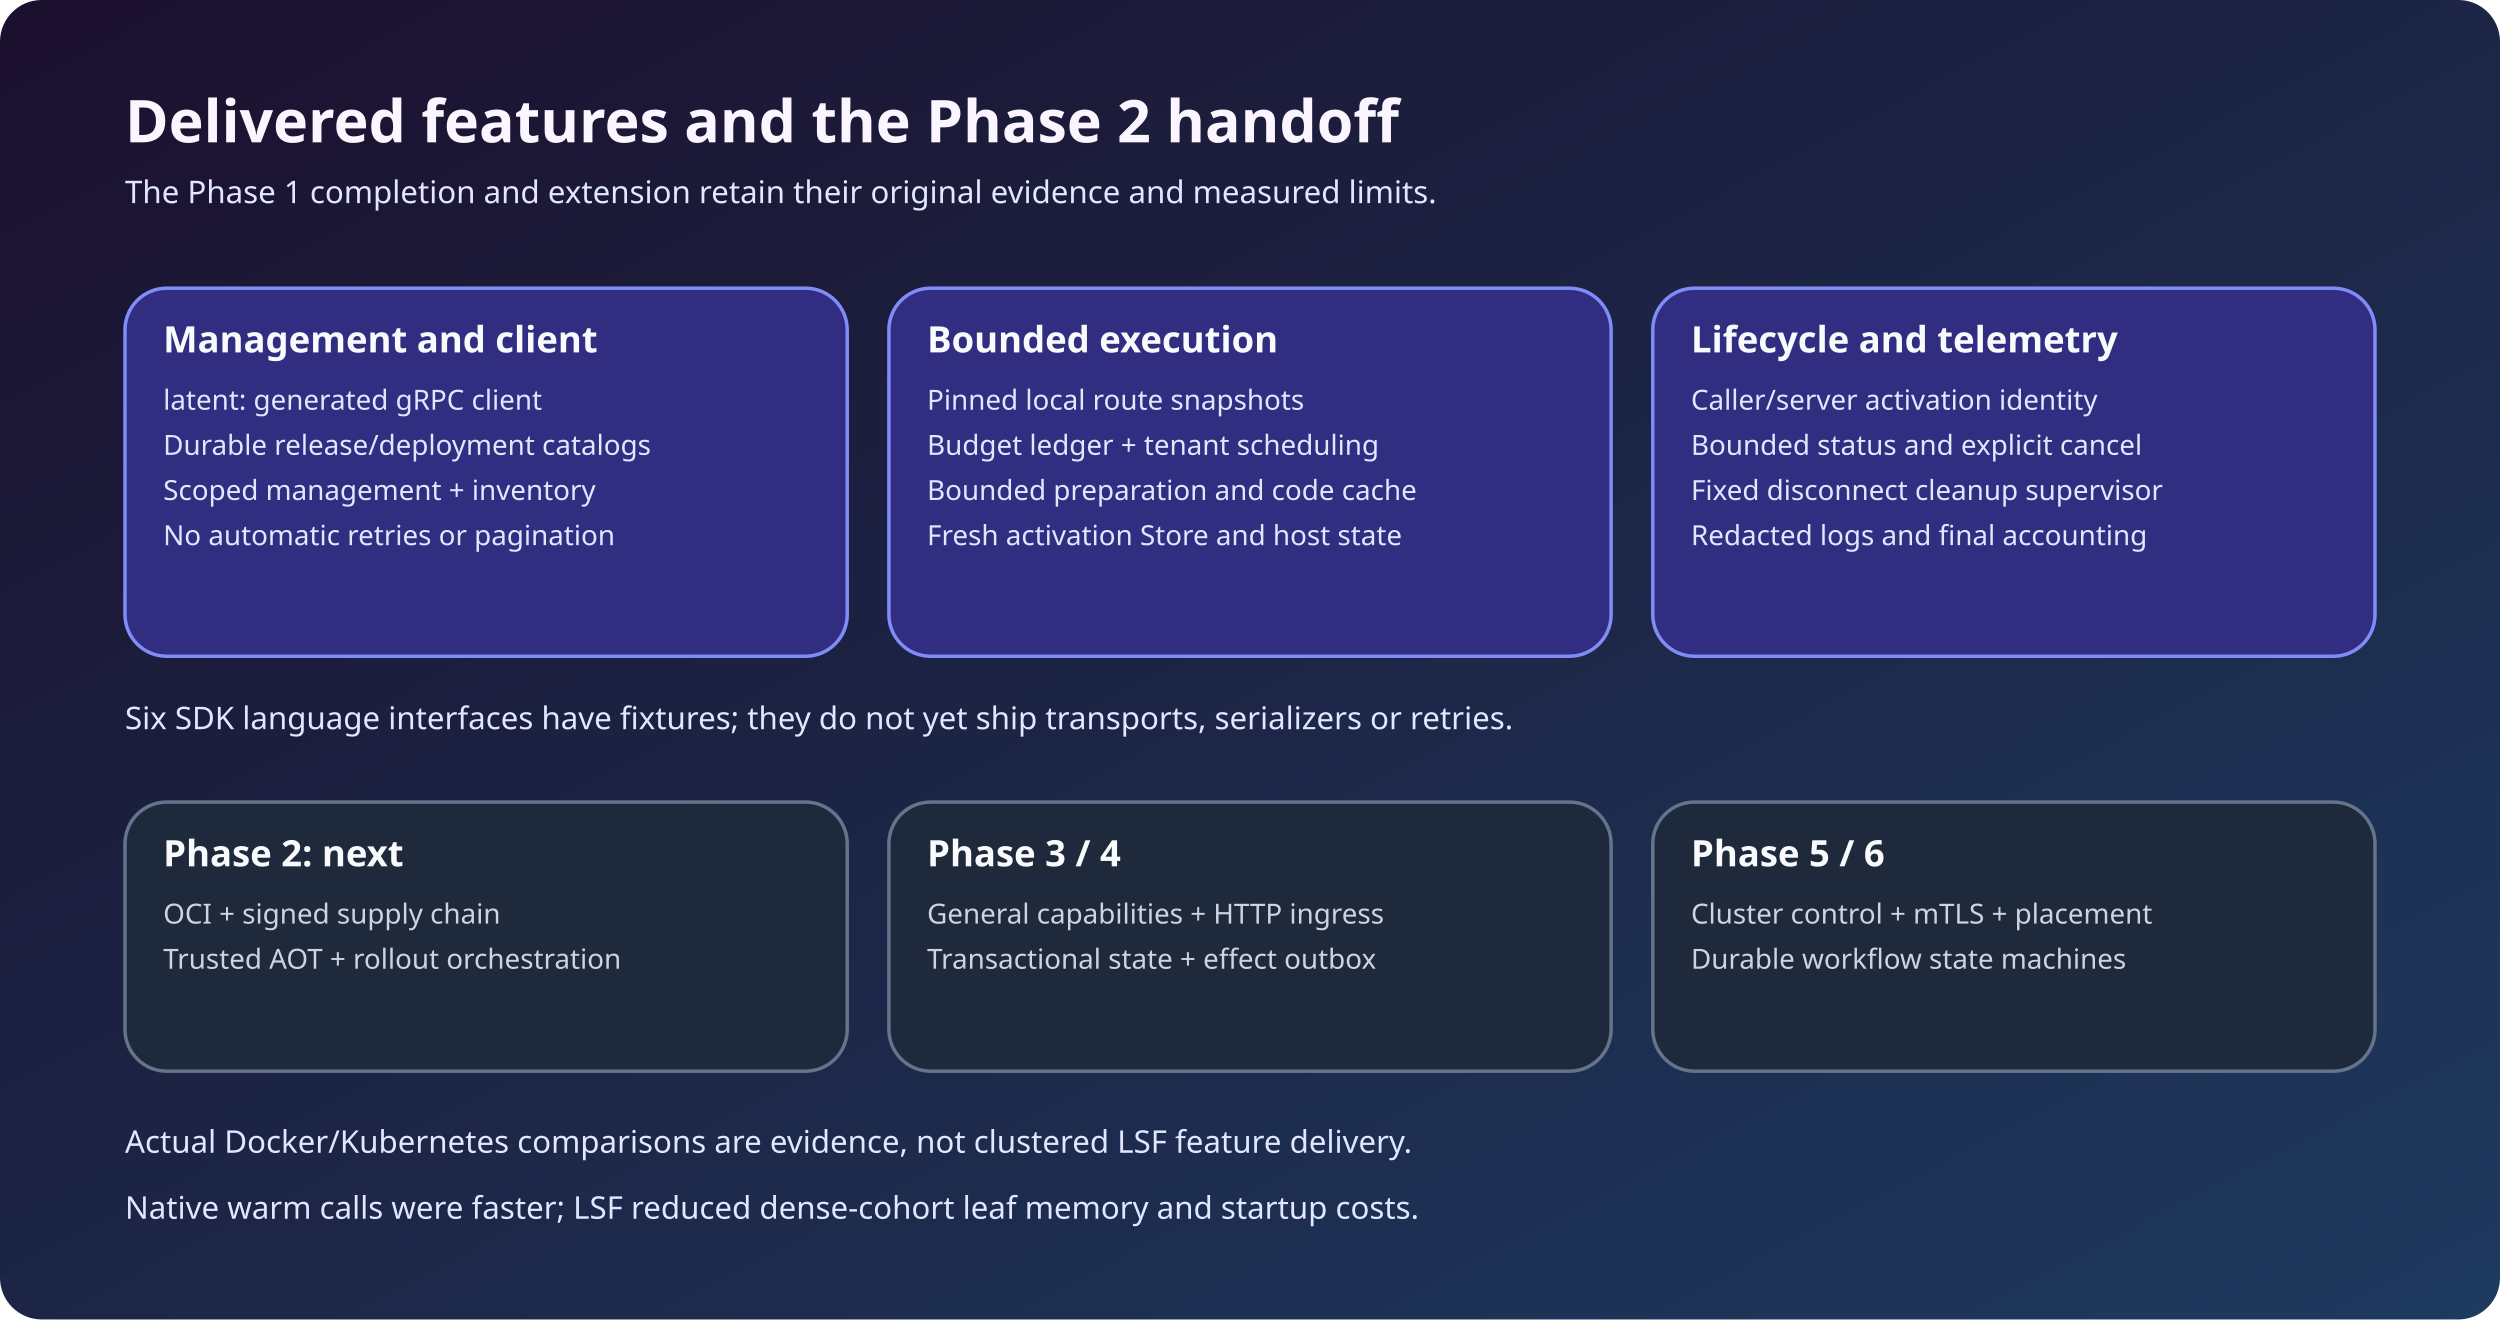
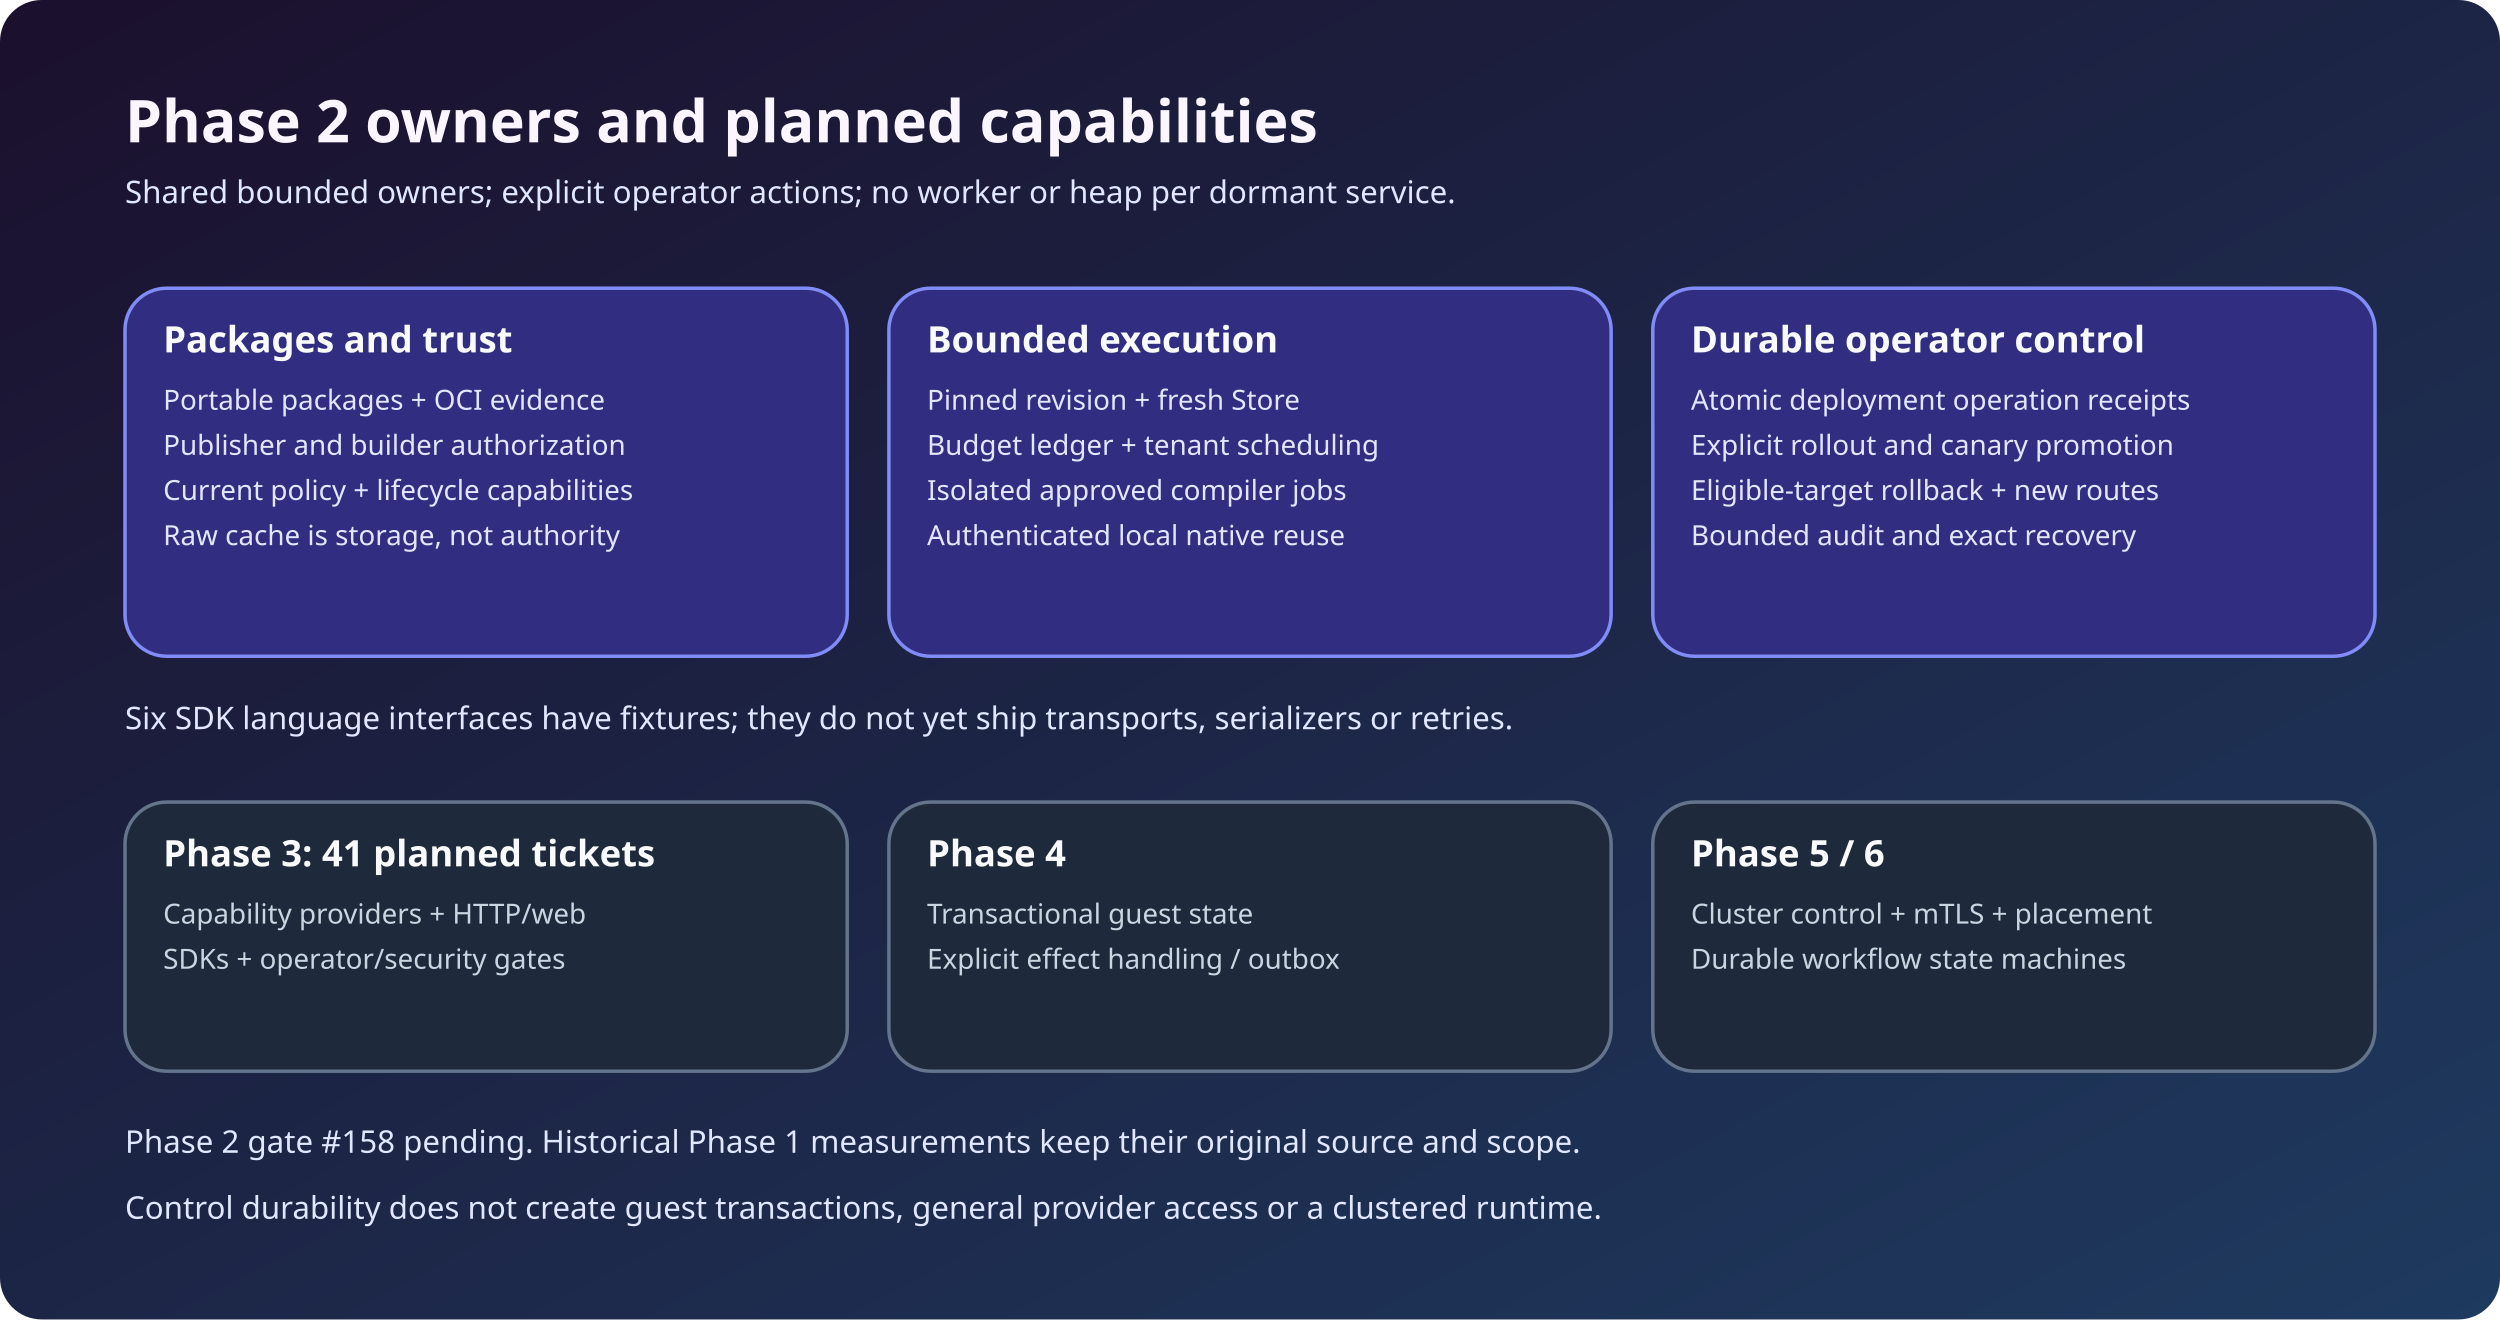
<svg xmlns="http://www.w3.org/2000/svg" viewBox="0 0 1440 760" role="img" aria-labelledby="system-decomposition-title system-decomposition-description">
  <defs>
    <linearGradient id="system-decomposition-background" x2="1" y2="1">
      <stop stop-color="#1b102d" />
      <stop offset="1" stop-color="#1e3a5f" />
    </linearGradient>
    <marker id="system-decomposition-arrow" viewBox="0 0 10 10" refX="9" refY="5" markerWidth="7" markerHeight="7" orient="auto">
      <path d="M0 0 L10 5 L0 10Z" fill="#bfdbfe" />
    </marker>
  </defs>
  <rect width="1440" height="760" rx="24" fill="url(#system-decomposition-background)" />
  <g font-family="system-ui, sans-serif">
-     <text x="72" y="82" font-size="34" fill="#faf5ff" font-weight="700">Delivered features and the Phase 2 handoff</text>
-     <text x="72" y="117" font-size="18" fill="#e0e7ff" font-weight="400">The Phase 1 completion and extension retain their original evidence and measured limits.</text>
+     <text x="72" y="82" font-size="34" fill="#faf5ff" font-weight="700">Phase 2 owners and planned capabilities</text>
+     <text x="72" y="117" font-size="18" fill="#e0e7ff" font-weight="400">Shared bounded owners; explicit operator actions; no worker or heap per dormant service.</text>
    <rect x="72" y="166" width="416" height="212" rx="24" fill="#312e81" stroke="#818cf8" stroke-width="2" />
-     <text x="94" y="203" font-size="21" fill="#f8fafc" font-weight="700">Management and client</text>
-     <text x="94" y="236" font-size="16" fill="#e0e7ff" font-weight="400">latent: generated gRPC client</text>
-     <text x="94" y="262" font-size="16" fill="#e0e7ff" font-weight="400">Durable release/deployment catalogs</text>
-     <text x="94" y="288" font-size="16" fill="#e0e7ff" font-weight="400">Scoped management + inventory</text>
-     <text x="94" y="314" font-size="16" fill="#e0e7ff" font-weight="400">No automatic retries or pagination</text>
+     <text x="94" y="203" font-size="21" fill="#f8fafc" font-weight="700">Packages and trust</text>
+     <text x="94" y="236" font-size="16" fill="#e0e7ff" font-weight="400">Portable packages + OCI evidence</text>
+     <text x="94" y="262" font-size="16" fill="#e0e7ff" font-weight="400">Publisher and builder authorization</text>
+     <text x="94" y="288" font-size="16" fill="#e0e7ff" font-weight="400">Current policy + lifecycle capabilities</text>
+     <text x="94" y="314" font-size="16" fill="#e0e7ff" font-weight="400">Raw cache is storage, not authority</text>
    <rect x="512" y="166" width="416" height="212" rx="24" fill="#312e81" stroke="#818cf8" stroke-width="2" />
    <text x="534" y="203" font-size="21" fill="#f8fafc" font-weight="700">Bounded execution</text>
-     <text x="534" y="236" font-size="16" fill="#e0e7ff" font-weight="400">Pinned local route snapshots</text>
+     <text x="534" y="236" font-size="16" fill="#e0e7ff" font-weight="400">Pinned revision + fresh Store</text>
    <text x="534" y="262" font-size="16" fill="#e0e7ff" font-weight="400">Budget ledger + tenant scheduling</text>
-     <text x="534" y="288" font-size="16" fill="#e0e7ff" font-weight="400">Bounded preparation and code cache</text>
-     <text x="534" y="314" font-size="16" fill="#e0e7ff" font-weight="400">Fresh activation Store and host state</text>
+     <text x="534" y="288" font-size="16" fill="#e0e7ff" font-weight="400">Isolated approved compiler jobs</text>
+     <text x="534" y="314" font-size="16" fill="#e0e7ff" font-weight="400">Authenticated local native reuse</text>
    <rect x="952" y="166" width="416" height="212" rx="24" fill="#312e81" stroke="#818cf8" stroke-width="2" />
-     <text x="974" y="203" font-size="21" fill="#f8fafc" font-weight="700">Lifecycle and telemetry</text>
-     <text x="974" y="236" font-size="16" fill="#e0e7ff" font-weight="400">Caller/server activation identity</text>
-     <text x="974" y="262" font-size="16" fill="#e0e7ff" font-weight="400">Bounded status and explicit cancel</text>
-     <text x="974" y="288" font-size="16" fill="#e0e7ff" font-weight="400">Fixed disconnect cleanup supervisor</text>
-     <text x="974" y="314" font-size="16" fill="#e0e7ff" font-weight="400">Redacted logs and final accounting</text>
+     <text x="974" y="203" font-size="21" fill="#f8fafc" font-weight="700">Durable operator control</text>
+     <text x="974" y="236" font-size="16" fill="#e0e7ff" font-weight="400">Atomic deployment operation receipts</text>
+     <text x="974" y="262" font-size="16" fill="#e0e7ff" font-weight="400">Explicit rollout and canary promotion</text>
+     <text x="974" y="288" font-size="16" fill="#e0e7ff" font-weight="400">Eligible-target rollback + new routes</text>
+     <text x="974" y="314" font-size="16" fill="#e0e7ff" font-weight="400">Bounded audit and exact recovery</text>
    <text x="72" y="420" font-size="18" fill="#e0e7ff" font-weight="400">Six SDK language interfaces have fixtures; they do not yet ship transports, serializers or retries.</text>
    <rect x="72" y="462" width="416" height="155" rx="24" fill="#1e293b" stroke="#64748b" stroke-width="2" />
-     <text x="94" y="499" font-size="21" fill="#f8fafc" font-weight="700">Phase 2: next</text>
-     <text x="94" y="532" font-size="16" fill="#cbd5e1" font-weight="400">OCI + signed supply chain</text>
-     <text x="94" y="558" font-size="16" fill="#cbd5e1" font-weight="400">Trusted AOT + rollout orchestration</text>
+     <text x="94" y="499" font-size="21" fill="#f8fafc" font-weight="700">Phase 3: 41 planned tickets</text>
+     <text x="94" y="532" font-size="16" fill="#cbd5e1" font-weight="400">Capability providers + HTTP/web</text>
+     <text x="94" y="558" font-size="16" fill="#cbd5e1" font-weight="400">SDKs + operator/security gates</text>
    <rect x="512" y="462" width="416" height="155" rx="24" fill="#1e293b" stroke="#64748b" stroke-width="2" />
-     <text x="534" y="499" font-size="21" fill="#f8fafc" font-weight="700">Phase 3 / 4</text>
-     <text x="534" y="532" font-size="16" fill="#cbd5e1" font-weight="400">General capabilities + HTTP ingress</text>
-     <text x="534" y="558" font-size="16" fill="#cbd5e1" font-weight="400">Transactional state + effect outbox</text>
+     <text x="534" y="499" font-size="21" fill="#f8fafc" font-weight="700">Phase 4</text>
+     <text x="534" y="532" font-size="16" fill="#cbd5e1" font-weight="400">Transactional guest state</text>
+     <text x="534" y="558" font-size="16" fill="#cbd5e1" font-weight="400">Explicit effect handling / outbox</text>
    <rect x="952" y="462" width="416" height="155" rx="24" fill="#1e293b" stroke="#64748b" stroke-width="2" />
    <text x="974" y="499" font-size="21" fill="#f8fafc" font-weight="700">Phase 5 / 6</text>
    <text x="974" y="532" font-size="16" fill="#cbd5e1" font-weight="400">Cluster control + mTLS + placement</text>
    <text x="974" y="558" font-size="16" fill="#cbd5e1" font-weight="400">Durable workflow state machines</text>
-     <text x="72" y="664" font-size="18" fill="#e0e7ff" font-weight="400">Actual Docker/Kubernetes comparisons are evidence, not clustered LSF feature delivery.</text>
-     <text x="72" y="702" font-size="18" fill="#e0e7ff" font-weight="400">Native warm calls were faster; LSF reduced dense-cohort leaf memory and startup costs.</text>
+     <text x="72" y="664" font-size="18" fill="#e0e7ff" font-weight="400">Phase 2 gate #158 pending. Historical Phase 1 measurements keep their original source and scope.</text>
+     <text x="72" y="702" font-size="18" fill="#e0e7ff" font-weight="400">Control durability does not create guest transactions, general provider access or a clustered runtime.</text>
  </g>
</svg>
